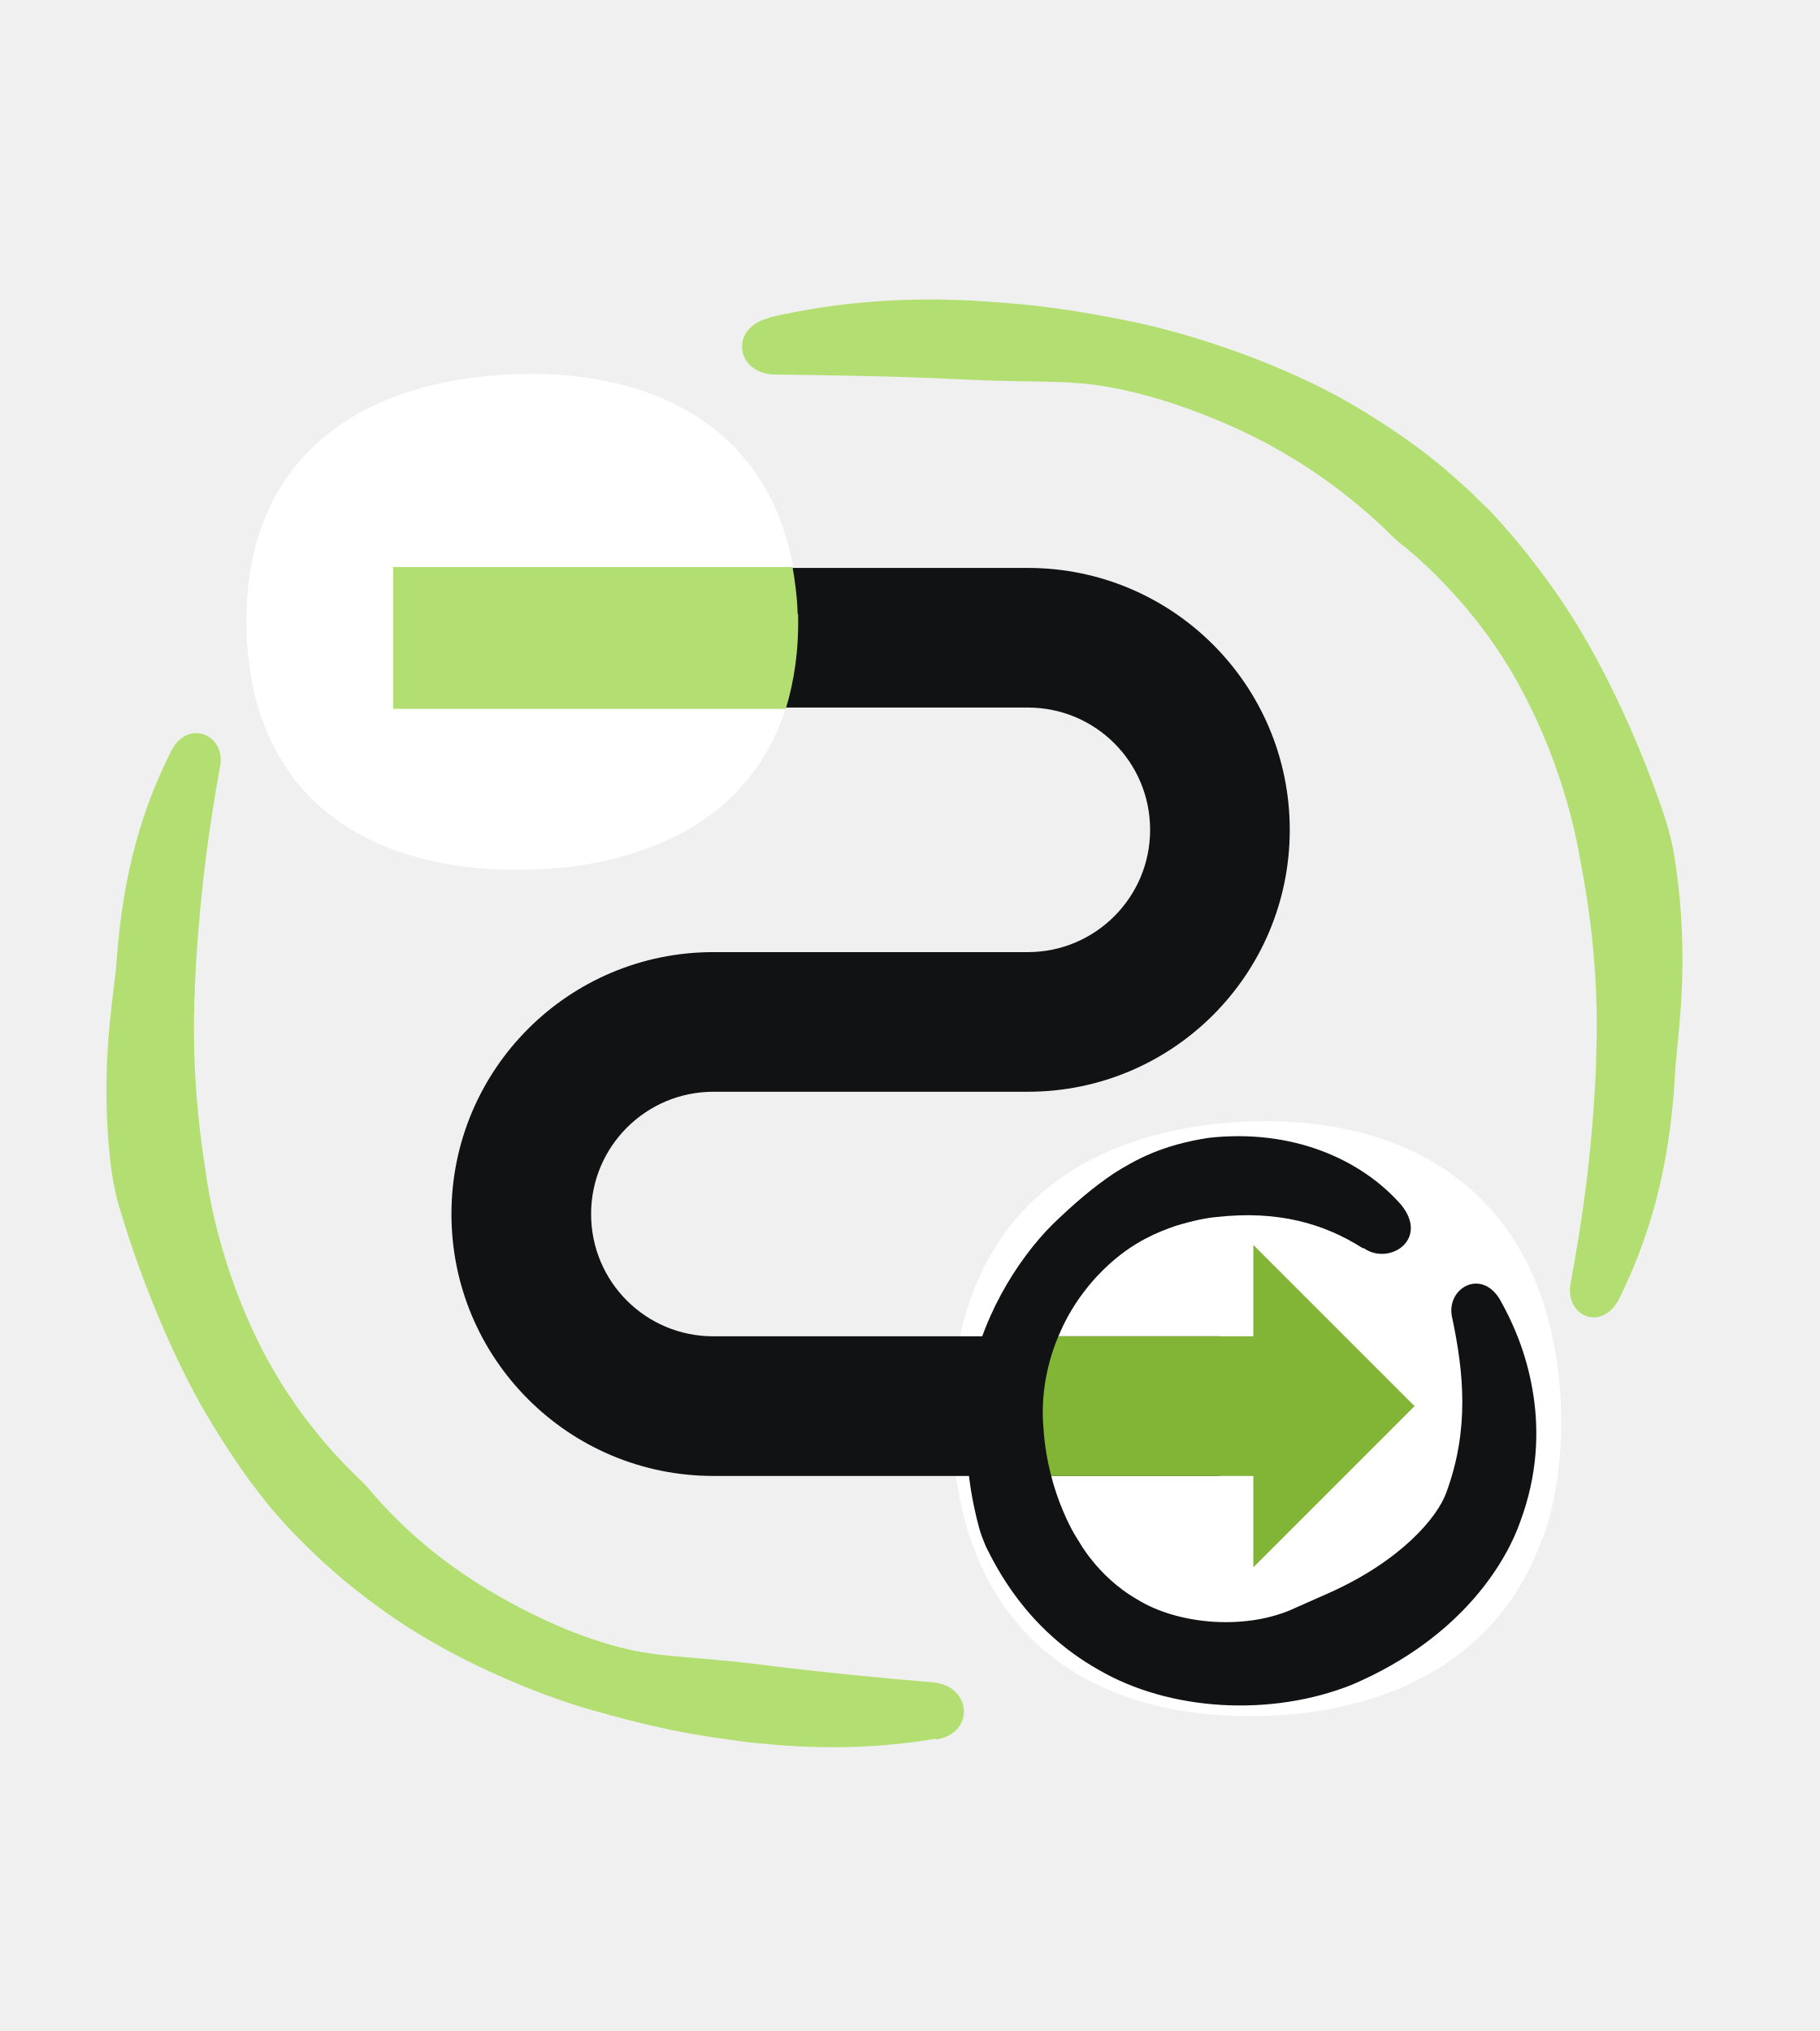
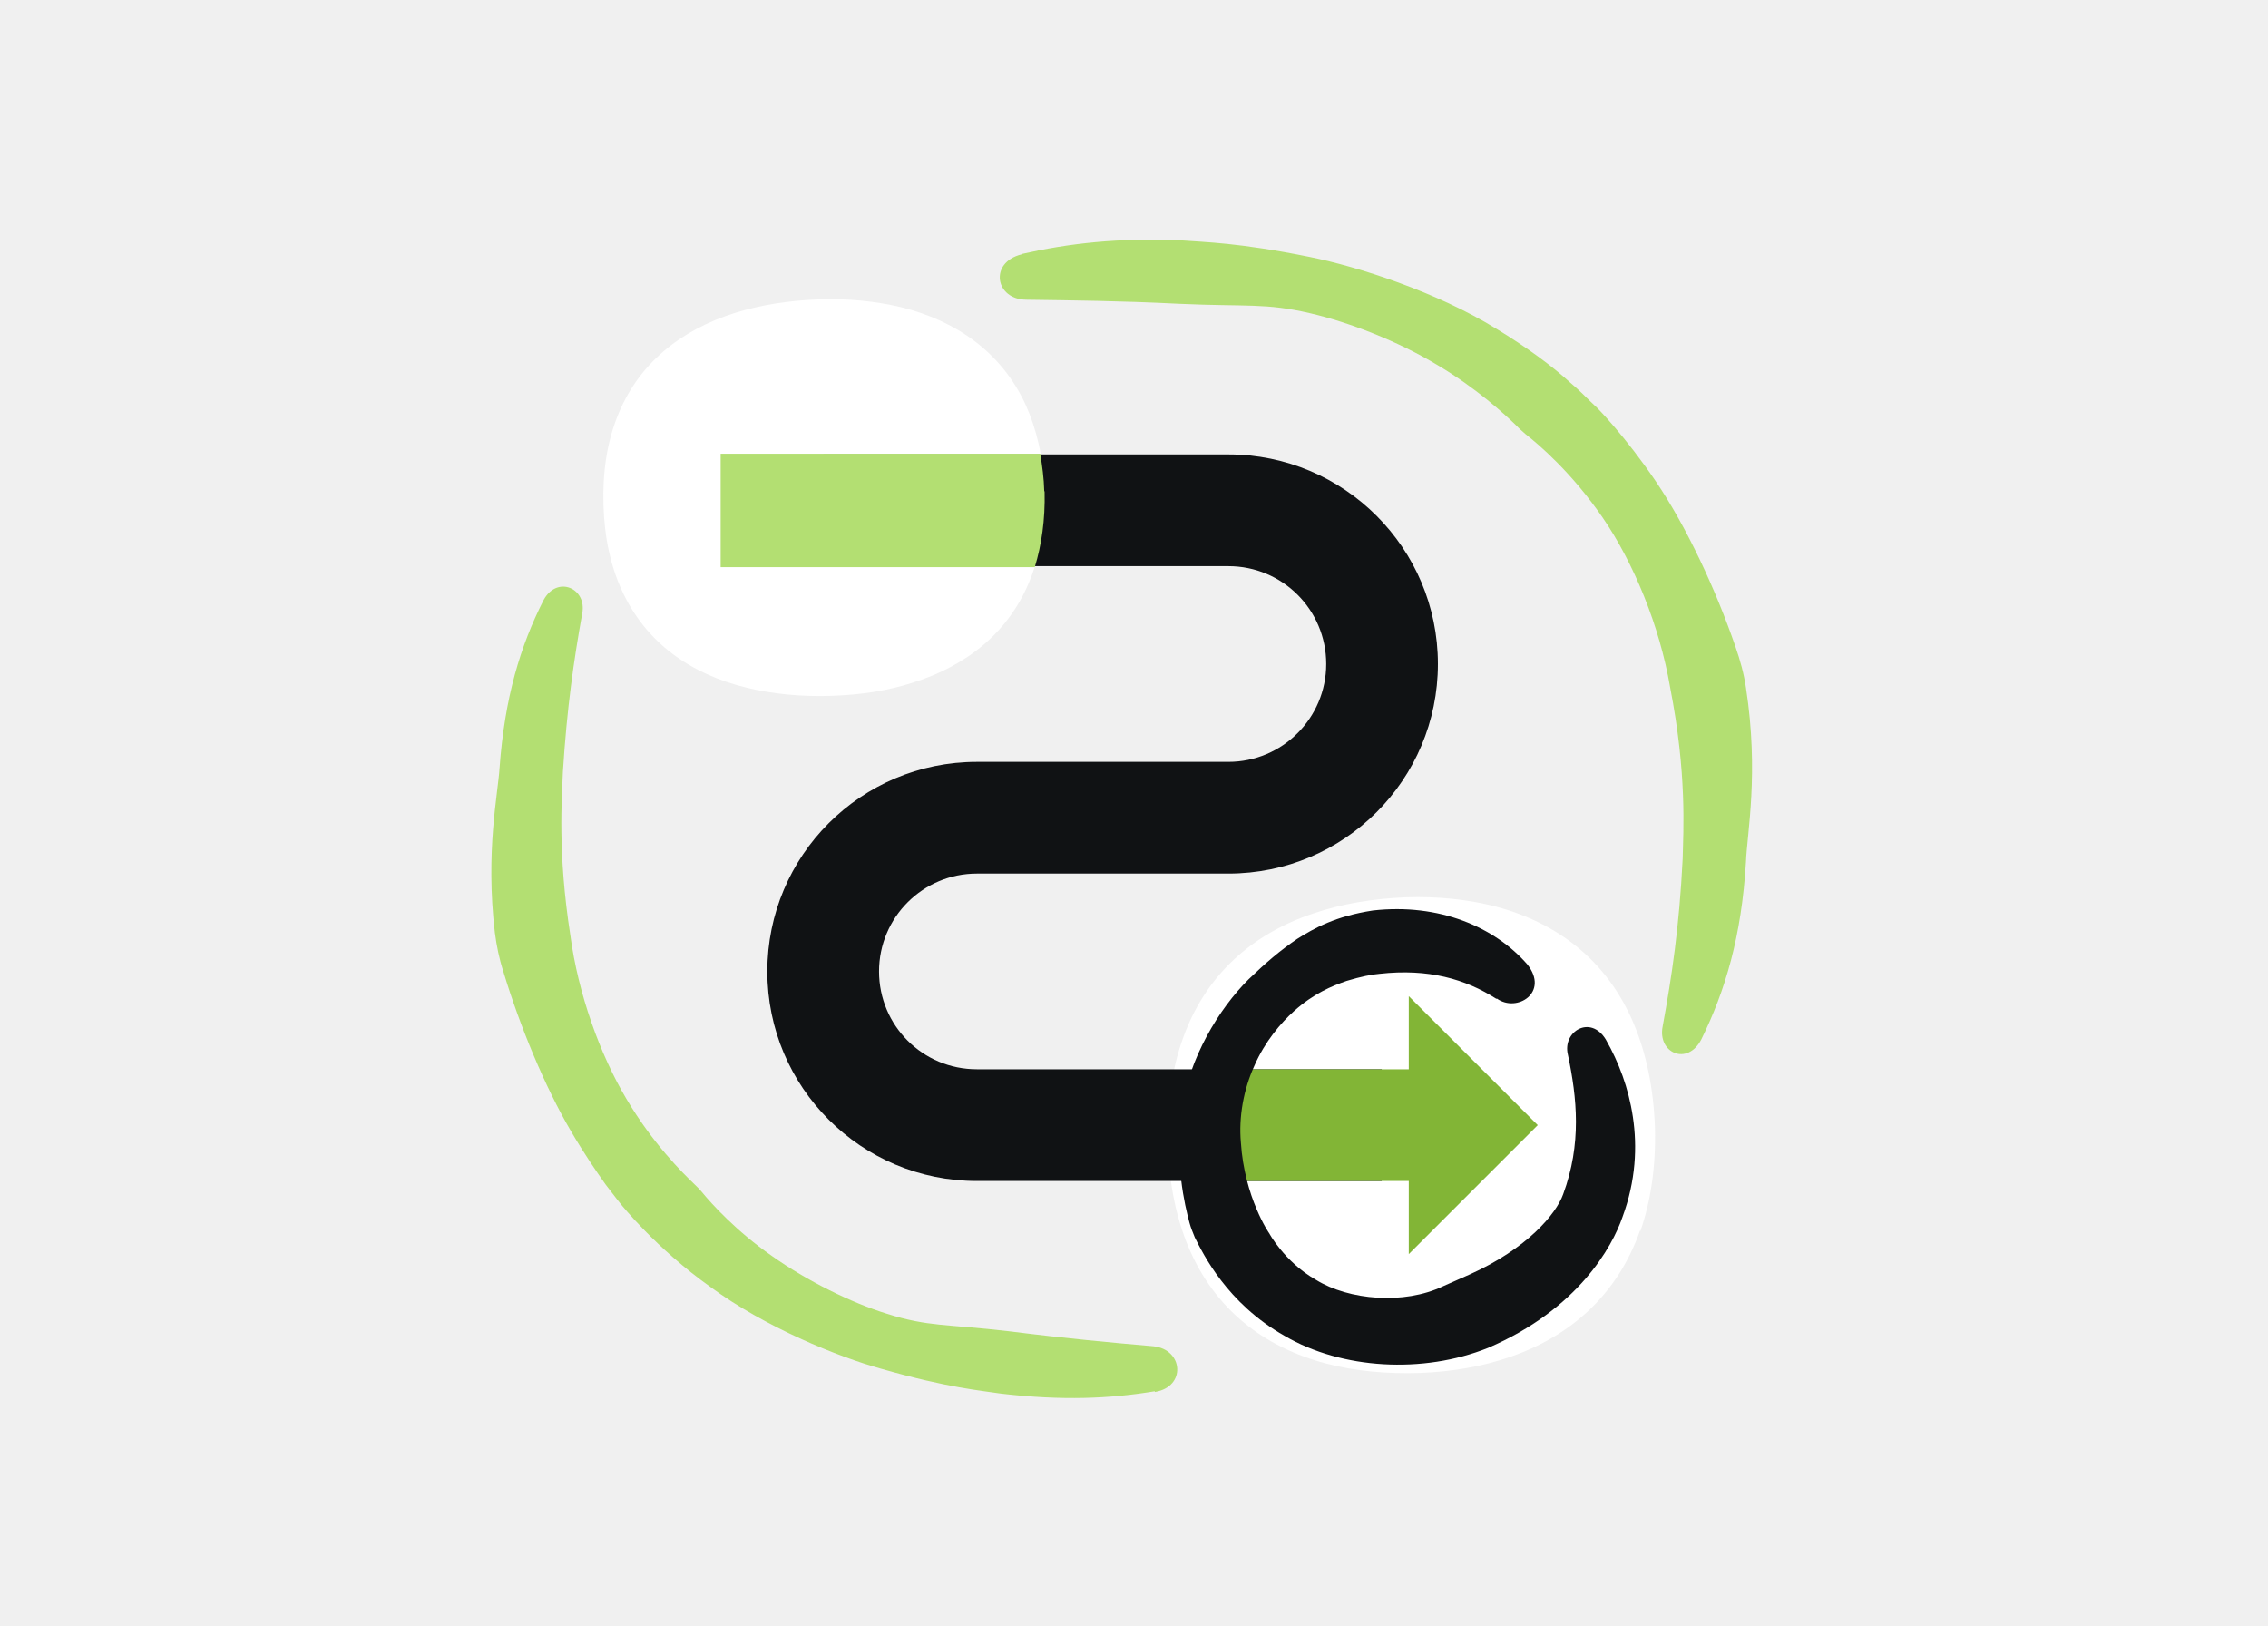
- <svg xmlns="http://www.w3.org/2000/svg" width="43" height="48" viewBox="0 0 43 48" fill="none">
+ <svg xmlns="http://www.w3.org/2000/svg" width="67" height="48" viewBox="-12 0 67 48" fill="none">
  <path d="M22.119 41.113C23.049 40.963 22.959 39.853 22.069 39.763C20.799 39.653 19.489 39.533 17.829 39.323C15.949 39.103 15.429 39.193 14.199 38.803C13.159 38.483 11.839 37.833 10.799 37.093C9.749 36.363 9.009 35.543 8.739 35.213C8.659 35.113 8.569 35.033 8.479 34.943C8.159 34.633 7.289 33.783 6.509 32.463C5.729 31.153 5.079 29.353 4.849 27.623C4.469 25.183 4.599 23.593 4.629 22.803C4.749 20.903 4.949 19.513 5.199 18.123C5.349 17.373 4.459 16.983 4.059 17.723C3.369 19.083 2.909 20.613 2.759 22.673C2.709 23.473 2.339 25.143 2.619 27.543C2.669 27.933 2.749 28.323 2.869 28.693C3.359 30.313 4.099 32.103 4.869 33.413C5.249 34.063 5.619 34.603 5.889 34.983C6.169 35.353 6.339 35.563 6.339 35.563C6.339 35.563 7.369 36.863 8.989 38.013C10.589 39.193 12.739 40.073 14.049 40.433C16.009 40.993 16.989 41.073 17.579 41.163C19.379 41.373 20.789 41.313 22.109 41.093L22.119 41.113Z" fill="#B3DF72" />
  <path d="M18.178 7.512C17.208 7.752 17.398 8.852 18.328 8.852C19.668 8.872 21.058 8.882 22.838 8.972C24.838 9.062 25.378 8.942 26.708 9.252C27.838 9.512 29.288 10.072 30.448 10.772C31.618 11.462 32.468 12.252 32.788 12.562C32.878 12.662 32.978 12.742 33.078 12.832C33.448 13.122 34.428 13.952 35.348 15.292C36.258 16.622 37.028 18.482 37.338 20.302C37.838 22.862 37.728 24.532 37.708 25.372C37.608 27.372 37.388 28.842 37.118 30.312C36.958 31.102 37.848 31.492 38.258 30.702C38.968 29.262 39.448 27.652 39.578 25.462C39.608 24.622 39.968 22.842 39.578 20.312C39.518 19.902 39.408 19.502 39.268 19.102C38.688 17.412 37.818 15.552 36.918 14.222C36.018 12.892 35.198 12.062 35.198 12.062C35.198 12.062 35.118 11.982 34.978 11.852C34.838 11.712 34.638 11.512 34.378 11.292C33.868 10.822 33.098 10.252 32.208 9.712C30.428 8.612 28.098 7.872 26.708 7.592C24.598 7.162 23.568 7.152 22.938 7.102C21.028 7.012 19.548 7.192 18.178 7.502V7.512Z" fill="#B3DF72" />
  <path d="M18.458 17.052C17.848 18.652 16.568 19.662 14.968 20.162C14.218 20.402 13.448 20.522 12.568 20.552C11.688 20.582 10.838 20.502 10.058 20.312C8.408 19.912 7.078 18.992 6.368 17.432C6.048 16.732 5.858 15.912 5.828 14.922C5.798 13.932 5.938 13.082 6.218 12.352C6.828 10.752 8.098 9.752 9.708 9.242C10.478 9.002 11.318 8.872 12.198 8.842C13.038 8.812 13.858 8.892 14.618 9.072C16.238 9.472 17.578 10.392 18.298 11.952C18.618 12.662 18.828 13.522 18.858 14.492C18.888 15.472 18.738 16.312 18.468 17.032L18.458 17.052Z" fill="white" />
  <path d="M36.45 36.342C35.77 38.272 34.36 39.482 32.6 40.082C31.78 40.362 30.93 40.512 29.95 40.552C28.98 40.582 28.04 40.502 27.17 40.272C25.35 39.792 23.88 38.682 23.1 36.812C22.75 35.962 22.54 34.992 22.5 33.802C22.47 32.612 22.62 31.592 22.93 30.712C23.6 28.792 25 27.582 26.79 26.982C27.64 26.692 28.56 26.542 29.54 26.502C30.47 26.472 31.37 26.562 32.21 26.782C34 27.262 35.48 28.362 36.27 30.252C36.63 31.112 36.85 32.142 36.89 33.312C36.92 34.482 36.76 35.492 36.46 36.362L36.45 36.342Z" fill="white" />
  <path d="M12.328 13.422H24.288C27.708 13.422 30.478 16.192 30.478 19.612C30.478 23.032 27.708 25.802 24.288 25.802H16.858C15.268 25.802 13.968 27.092 13.968 28.692C13.968 30.292 15.258 31.582 16.858 31.582H28.818V34.882H16.858C13.438 34.882 10.668 32.112 10.668 28.692C10.668 25.272 13.438 22.502 16.858 22.502H24.288C25.878 22.502 27.178 21.212 27.178 19.612C27.178 18.012 25.888 16.722 24.288 16.722H12.328V13.422Z" fill="#101214" />
  <path d="M18.849 14.512C18.839 14.122 18.789 13.752 18.729 13.402H9.289V16.752H18.569C18.769 16.092 18.879 15.362 18.859 14.512H18.849Z" fill="#B3DF72" />
  <path d="M33.427 33.232L29.617 29.422V31.582H23.247C23.057 32.222 22.967 32.932 22.987 33.742C22.997 34.152 23.047 34.522 23.117 34.882H29.617V37.042L33.427 33.232Z" fill="#82B536" />
  <path d="M32.218 29.492C32.808 29.922 33.778 29.312 33.118 28.483C32.158 27.383 30.518 26.672 28.558 26.892C27.448 27.062 26.828 27.413 26.318 27.733C25.818 28.073 25.408 28.422 24.888 28.922C24.008 29.793 23.118 31.262 22.908 32.792C22.698 34.333 22.998 35.593 23.138 36.112C23.178 36.263 23.238 36.403 23.298 36.553C23.538 37.023 24.238 38.492 25.958 39.462C27.638 40.443 30.038 40.583 31.958 39.812C34.618 38.672 35.628 36.822 35.928 35.953C36.328 34.873 36.368 33.862 36.238 32.992C36.108 32.123 35.818 31.372 35.438 30.703C34.988 29.962 34.148 30.462 34.318 31.152C34.588 32.432 34.728 33.782 34.178 35.273C33.968 35.862 33.108 36.883 31.418 37.642L30.628 37.992C29.478 38.542 27.848 38.403 26.878 37.803C26.388 37.523 26.038 37.163 25.818 36.892C25.598 36.623 25.498 36.432 25.498 36.432C25.498 36.432 25.318 36.182 25.118 35.703C24.918 35.233 24.708 34.542 24.658 33.752C24.588 32.992 24.738 32.172 25.058 31.473C25.368 30.762 25.838 30.212 26.228 29.863C26.808 29.343 27.348 29.122 27.778 28.973C28.208 28.843 28.518 28.782 28.758 28.762C30.188 28.602 31.288 28.913 32.208 29.503L32.218 29.492Z" fill="#101214" />
</svg>
